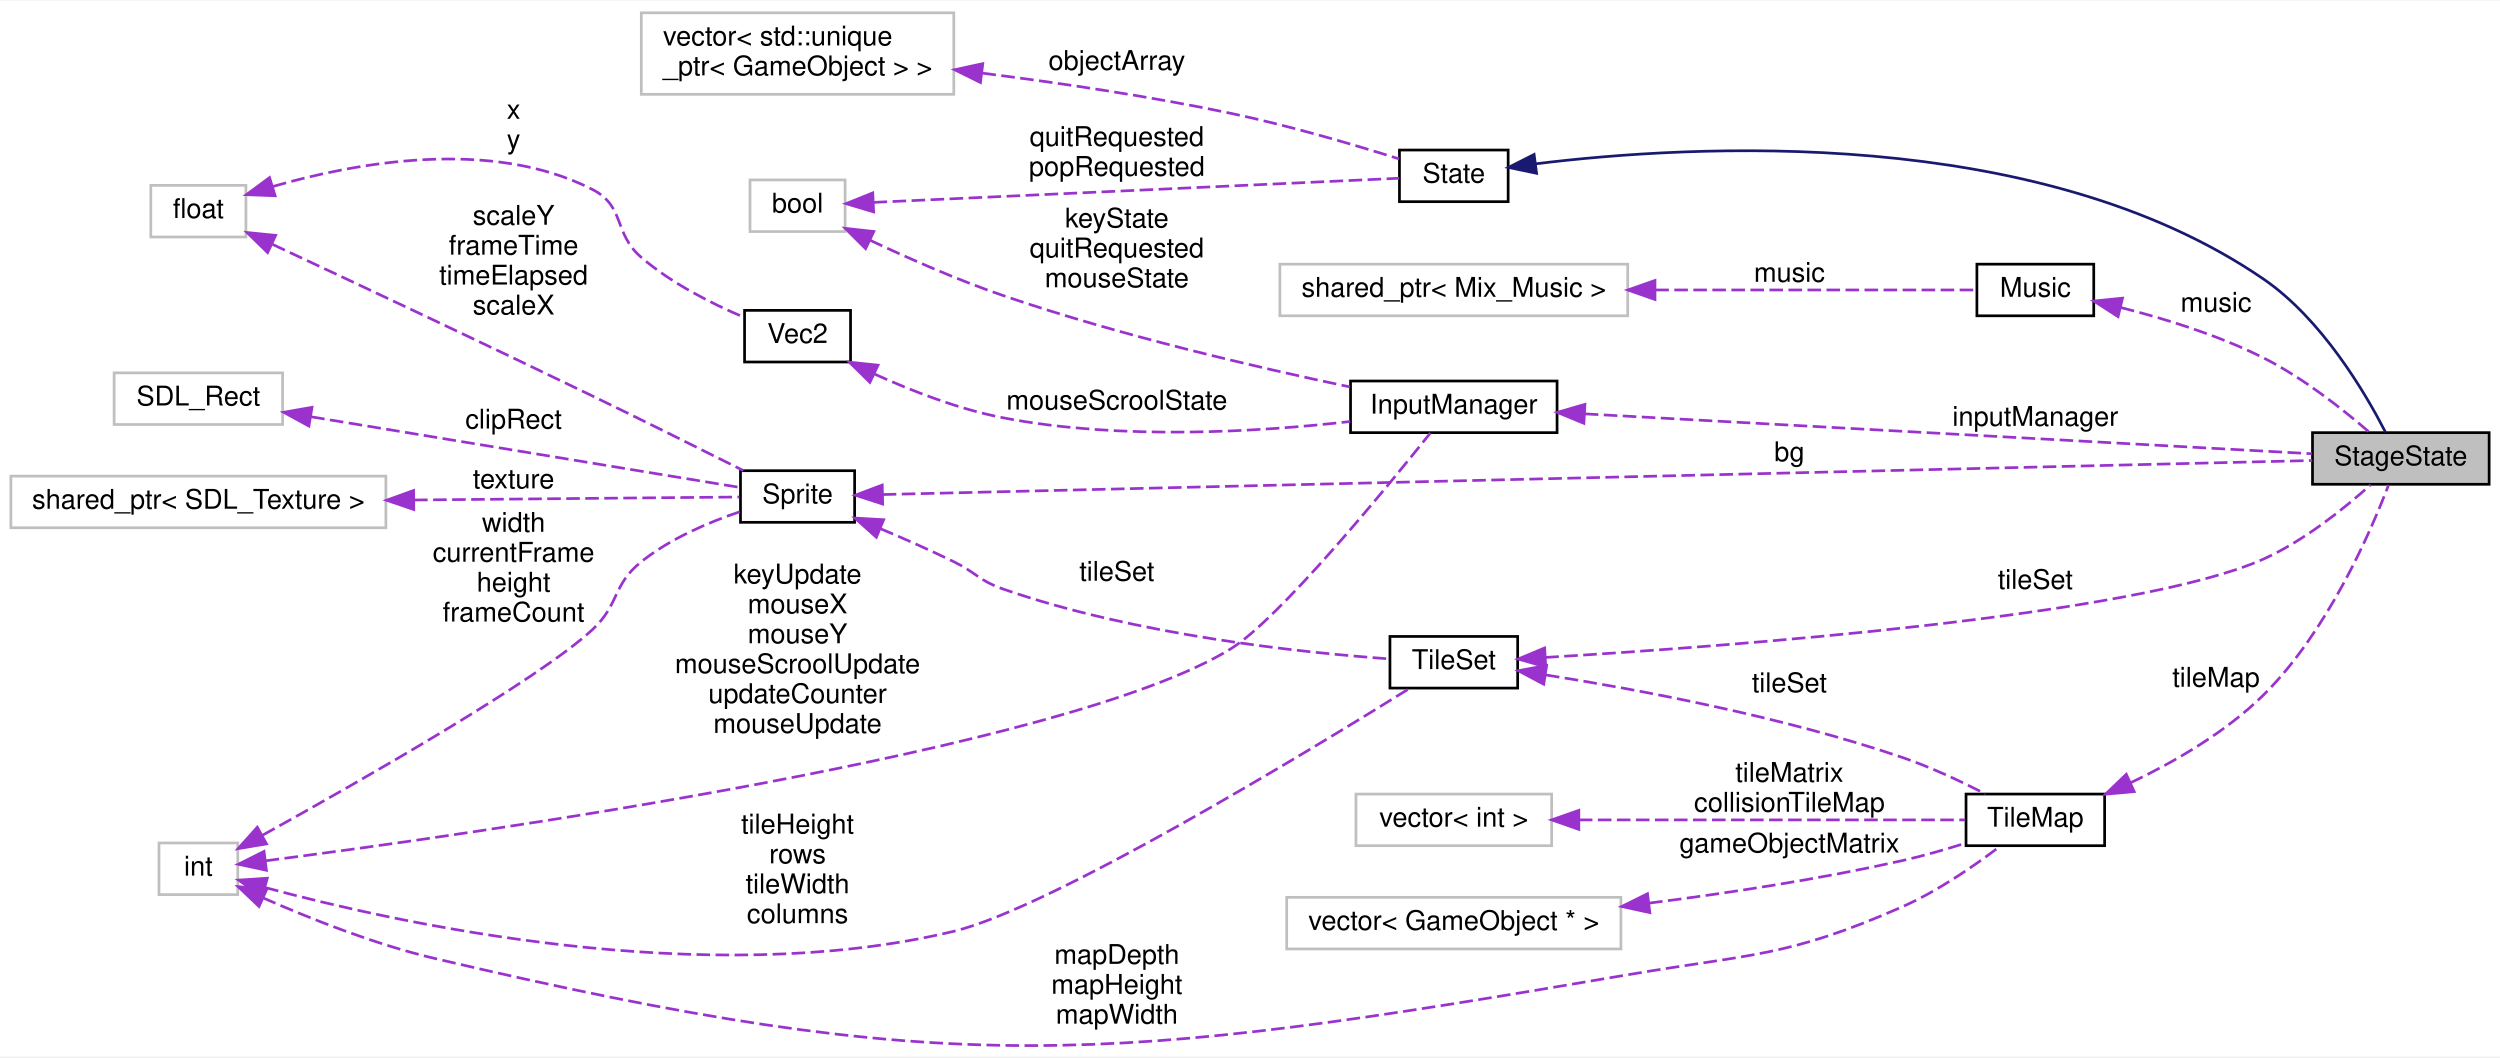
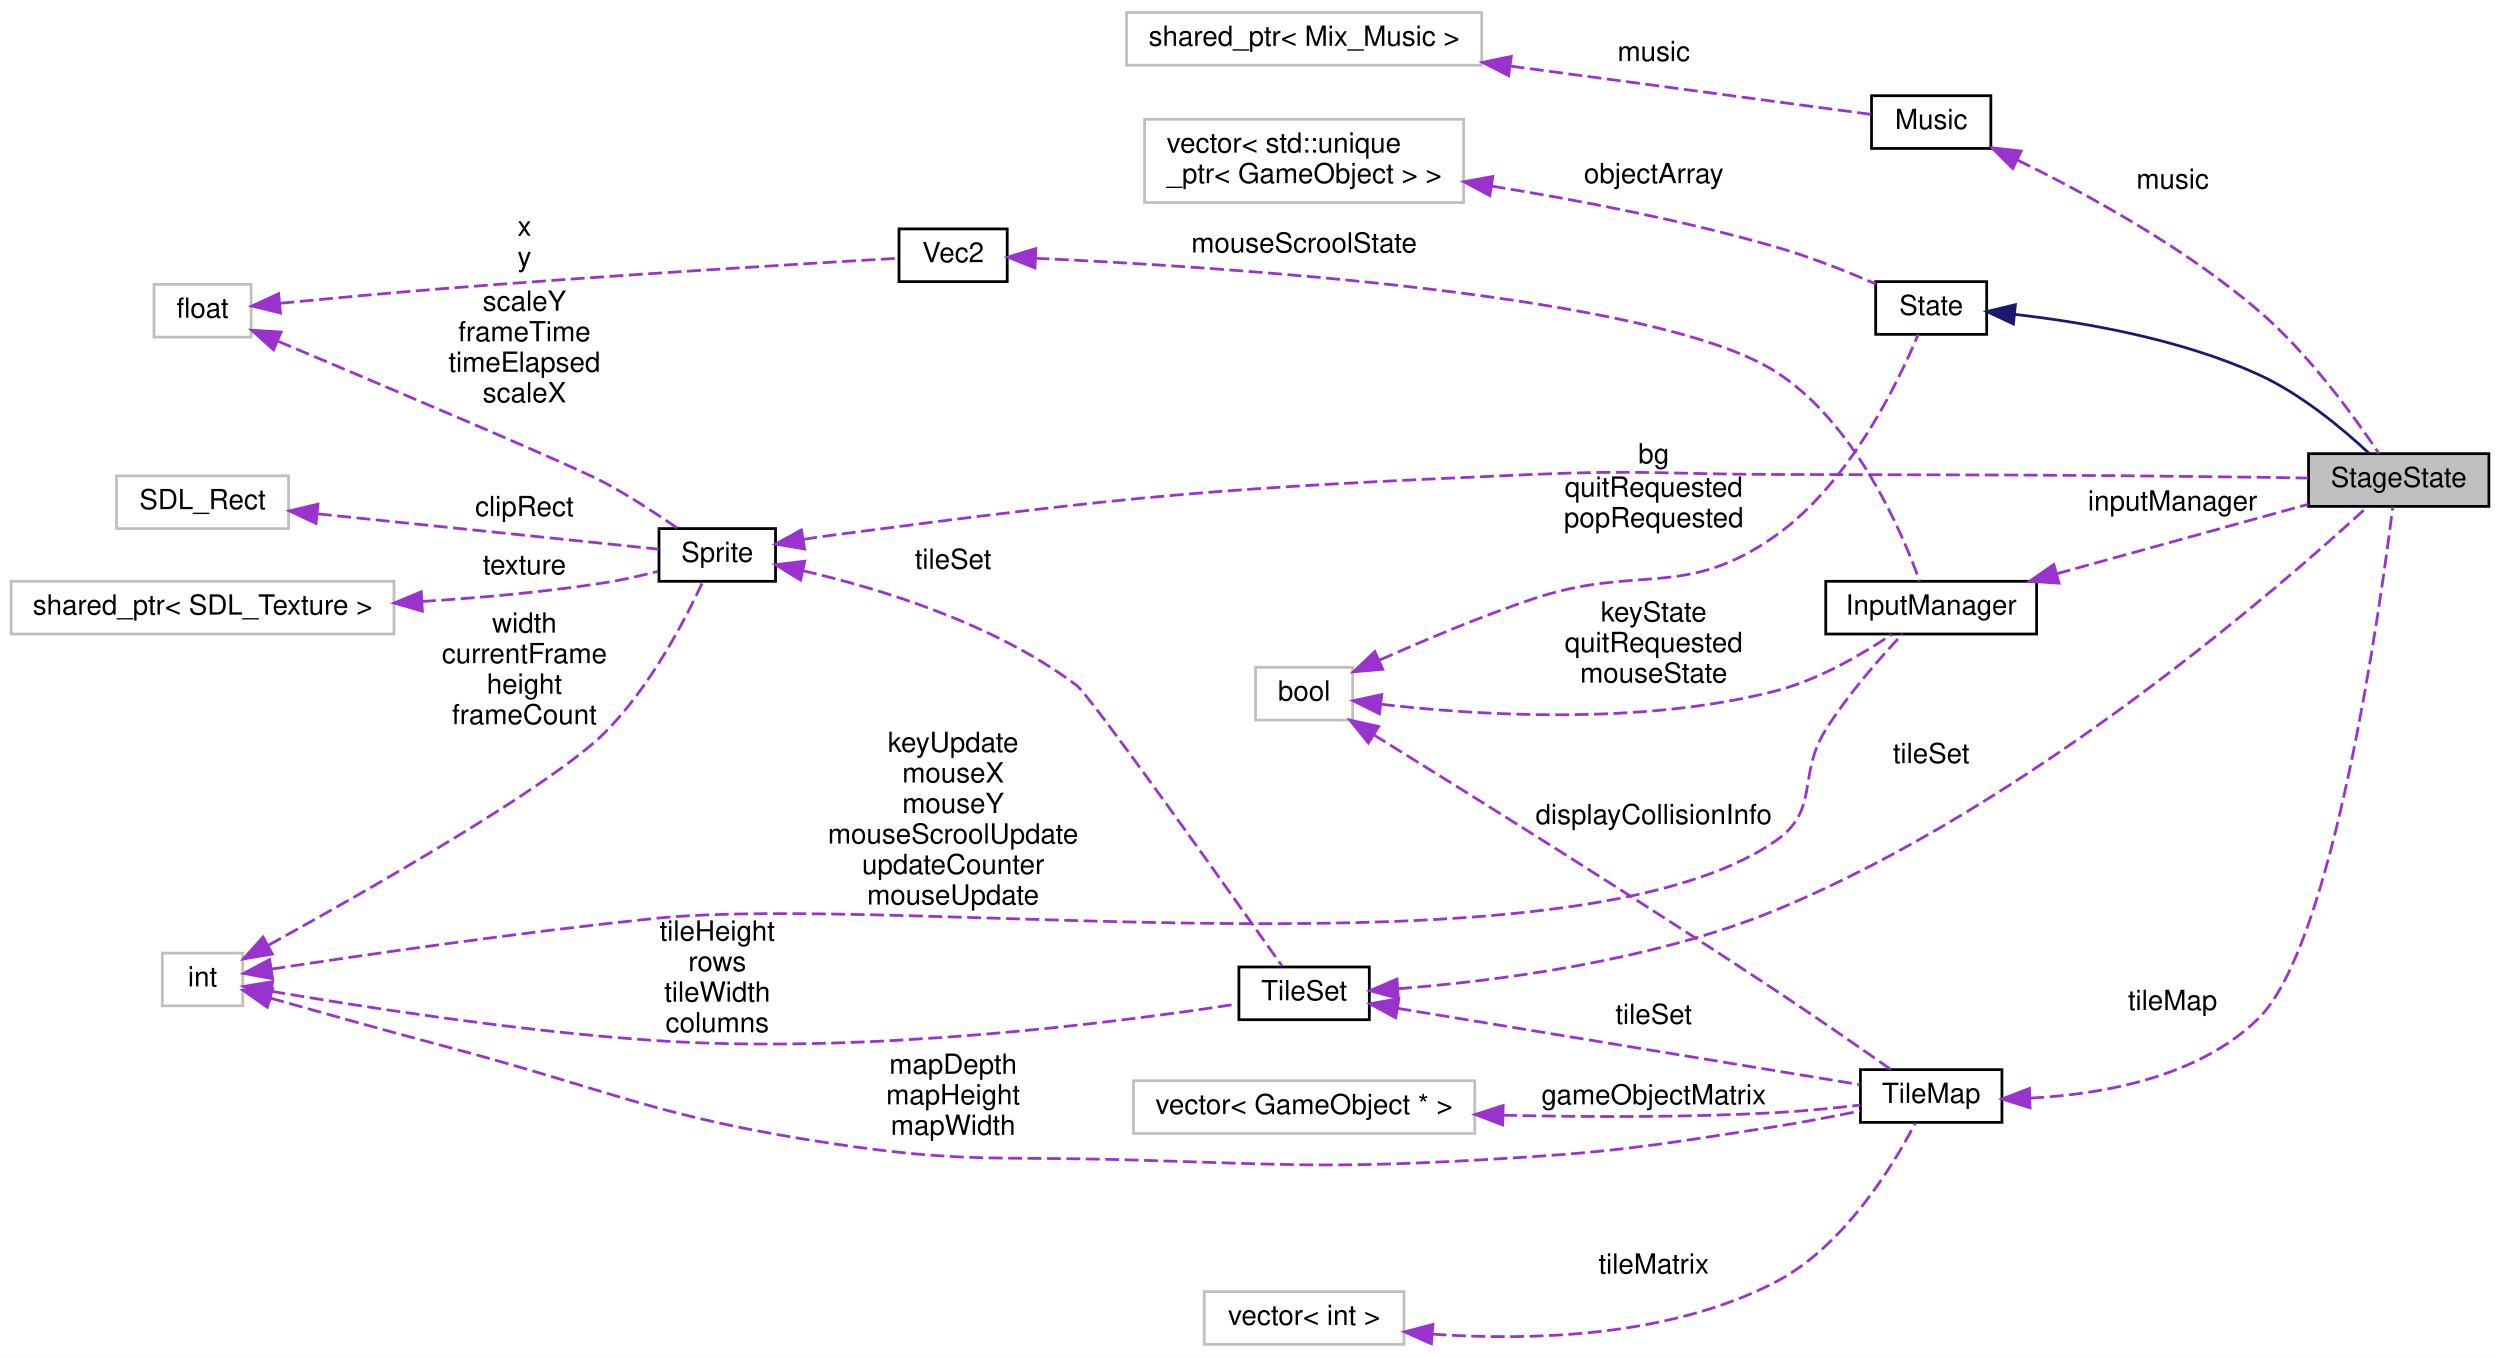
- <svg xmlns="http://www.w3.org/2000/svg" xmlns:xlink="http://www.w3.org/1999/xlink" width="920pt" height="389pt" viewBox="0.00 0.00 920.00 388.57">
-   <g id="graph0" class="graph" transform="scale(1 1) rotate(0) translate(4 384.568)">
-     <polygon fill="white" stroke="none" points="-4,4 -4,-384.568 916,-384.568 916,4 -4,4" />
+ <svg xmlns="http://www.w3.org/2000/svg" xmlns:xlink="http://www.w3.org/1999/xlink" width="901pt" height="489pt" viewBox="0.00 0.00 901.00 489.00">
+   <g id="graph0" class="graph" transform="scale(1 1) rotate(0) translate(4 485)">
+     <polygon fill="white" stroke="none" points="-4,4 -4,-485 897,-485 897,4 -4,4" />
    <g id="node1" class="node">
-       <polygon fill="#bfbfbf" stroke="black" points="847,-206.568 847,-225.568 912,-225.568 912,-206.568 847,-206.568" />
-       <text text-anchor="middle" x="879.5" y="-213.568" font-family="Helvetica,sans-Serif" font-size="10.00">StageState</text>
+       <polygon fill="#bfbfbf" stroke="black" points="828,-302.5 828,-321.5 893,-321.5 893,-302.5 828,-302.5" />
+       <text text-anchor="middle" x="860.5" y="-309.5" font-family="Helvetica,sans-Serif" font-size="10.00">StageState</text>
    </g>
    <g id="node2" class="node">
      <g id="a_node2">
        <a xlink:href="classState.html" target="_top" xlink:title="Classe virtual que modela um estado do jogo. ">
-           <polygon fill="white" stroke="black" points="511,-310.568 511,-329.568 551,-329.568 551,-310.568 511,-310.568" />
-           <text text-anchor="middle" x="531" y="-317.568" font-family="Helvetica,sans-Serif" font-size="10.00">State</text>
+           <polygon fill="white" stroke="black" points="672,-364.5 672,-383.5 712,-383.5 712,-364.5 672,-364.5" />
+           <text text-anchor="middle" x="692" y="-371.5" font-family="Helvetica,sans-Serif" font-size="10.00">State</text>
        </a>
      </g>
    </g>
    <g id="edge1" class="edge">
-       <path fill="none" stroke="midnightblue" d="M561.196,-324.504C618.17,-331.535 745.857,-339.139 829,-282.068 850.492,-267.316 866.444,-240.181 873.87,-225.726" />
-       <polygon fill="midnightblue" stroke="midnightblue" points="561.464,-321.009 551.092,-323.169 560.547,-327.949 561.464,-321.009" />
+       <path fill="none" stroke="midnightblue" d="M722.099,-371.701C746.484,-368.929 781.742,-362.909 810,-350 825.373,-342.977 840.391,-330.403 849.779,-321.65" />
+       <polygon fill="midnightblue" stroke="midnightblue" points="721.637,-368.23 712.046,-372.731 722.35,-375.194 721.637,-368.23" />
    </g>
    <g id="node3" class="node">
-       <polygon fill="white" stroke="#bfbfbf" points="232,-350.068 232,-380.068 347,-380.068 347,-350.068 232,-350.068" />
-       <text text-anchor="start" x="240" y="-368.068" font-family="Helvetica,sans-Serif" font-size="10.00">vector&lt; std::unique</text>
-       <text text-anchor="middle" x="289.5" y="-357.068" font-family="Helvetica,sans-Serif" font-size="10.00">_ptr&lt; GameObject &gt; &gt;</text>
+       <polygon fill="white" stroke="#bfbfbf" points="408.5,-412 408.5,-442 523.5,-442 523.5,-412 408.5,-412" />
+       <text text-anchor="start" x="416.5" y="-430" font-family="Helvetica,sans-Serif" font-size="10.00">vector&lt; std::unique</text>
+       <text text-anchor="middle" x="466" y="-419" font-family="Helvetica,sans-Serif" font-size="10.00">_ptr&lt; GameObject &gt; &gt;</text>
    </g>
    <g id="edge2" class="edge">
-       <path fill="none" stroke="#9a32cd" stroke-dasharray="5,2" d="M357.528,-357.856C385.901,-354.263 419.218,-349.332 449,-343.068 470.458,-338.555 494.579,-331.434 510.875,-326.311" />
-       <polygon fill="#9a32cd" stroke="#9a32cd" points="356.809,-354.418 347.314,-359.119 357.668,-361.365 356.809,-354.418" />
-       <text text-anchor="middle" x="407" y="-359.068" font-family="Helvetica,sans-Serif" font-size="10.00"> objectArray</text>
+       <path fill="none" stroke="#9a32cd" stroke-dasharray="5,2" d="M533.559,-417.929C564.97,-412.853 602.768,-405.591 636,-396 648.252,-392.464 661.539,-387.192 671.984,-382.695" />
+       <polygon fill="#9a32cd" stroke="#9a32cd" points="532.931,-414.484 523.599,-419.5 534.022,-421.399 532.931,-414.484" />
+       <text text-anchor="middle" x="592" y="-419" font-family="Helvetica,sans-Serif" font-size="10.00"> objectArray</text>
    </g>
    <g id="node4" class="node">
-       <polygon fill="white" stroke="#bfbfbf" points="272,-299.568 272,-318.568 307,-318.568 307,-299.568 272,-299.568" />
-       <text text-anchor="middle" x="289.5" y="-306.568" font-family="Helvetica,sans-Serif" font-size="10.00">bool</text>
+       <polygon fill="white" stroke="#bfbfbf" points="448.5,-225.5 448.5,-244.5 483.5,-244.5 483.5,-225.5 448.5,-225.5" />
+       <text text-anchor="middle" x="466" y="-232.5" font-family="Helvetica,sans-Serif" font-size="10.00">bool</text>
    </g>
    <g id="edge3" class="edge">
-       <path fill="none" stroke="#9a32cd" stroke-dasharray="5,2" d="M317.471,-310.307C366.355,-312.552 468.457,-317.242 510.88,-319.19" />
-       <polygon fill="#9a32cd" stroke="#9a32cd" points="317.491,-306.804 307.341,-309.842 317.17,-313.797 317.491,-306.804" />
-       <text text-anchor="middle" x="407" y="-331.068" font-family="Helvetica,sans-Serif" font-size="10.00"> quitRequested</text>
-       <text text-anchor="middle" x="407" y="-320.068" font-family="Helvetica,sans-Serif" font-size="10.00">popRequested</text>
+       <path fill="none" stroke="#9a32cd" stroke-dasharray="5,2" d="M493.344,-247.176C509.01,-254.133 529.396,-262.7 548,-269 586.289,-281.967 603.048,-268.584 636,-292 662.689,-310.965 680.169,-347.277 687.325,-364.493" />
+       <polygon fill="#9a32cd" stroke="#9a32cd" points="494.352,-243.791 483.797,-242.876 491.477,-250.174 494.352,-243.791" />
+       <text text-anchor="middle" x="592" y="-306" font-family="Helvetica,sans-Serif" font-size="10.00"> quitRequested</text>
+       <text text-anchor="middle" x="592" y="-295" font-family="Helvetica,sans-Serif" font-size="10.00">popRequested</text>
+     </g>
+     <g id="node13" class="node">
+       <g id="a_node13">
+         <a xlink:href="classTileMap.html" target="_top" xlink:title="Classe que modela o TileMap. ">
+           <polygon fill="white" stroke="black" points="666.5,-80.5 666.5,-99.5 717.5,-99.5 717.5,-80.5 666.5,-80.5" />
+           <text text-anchor="middle" x="692" y="-87.5" font-family="Helvetica,sans-Serif" font-size="10.00">TileMap</text>
+         </a>
+       </g>
+     </g>
+     <g id="edge19" class="edge">
+       <path fill="none" stroke="#9a32cd" stroke-dasharray="5,2" d="M491.031,-220.207C523.978,-199.831 584.908,-161.804 636,-128 650.325,-118.522 666.469,-107.302 677.542,-99.522" />
+       <polygon fill="#9a32cd" stroke="#9a32cd" points="489.181,-217.236 482.512,-225.468 492.859,-223.192 489.181,-217.236" />
+       <text text-anchor="middle" x="592" y="-188" font-family="Helvetica,sans-Serif" font-size="10.00"> displayCollisionInfo</text>
    </g>
    <g id="node16" class="node">
      <g id="a_node16">
        <a xlink:href="classInputManager.html" target="_top" xlink:title="Classe que organiza entradas do usuário. ">
-           <polygon fill="white" stroke="black" points="493,-225.568 493,-244.568 569,-244.568 569,-225.568 493,-225.568" />
-           <text text-anchor="middle" x="531" y="-232.568" font-family="Helvetica,sans-Serif" font-size="10.00">InputManager</text>
-         </a>
-       </g>
-     </g>
-     <g id="edge23" class="edge">
-       <path fill="none" stroke="#9a32cd" stroke-dasharray="5,2" d="M316.154,-296.383C330.318,-289.717 348.365,-281.771 365,-276.068 407.999,-261.327 458.975,-249.484 492.77,-242.387" />
-       <polygon fill="#9a32cd" stroke="#9a32cd" points="314.541,-293.274 307.033,-300.749 317.564,-299.588 314.541,-293.274" />
-       <text text-anchor="middle" x="407" y="-301.068" font-family="Helvetica,sans-Serif" font-size="10.00"> keyState</text>
-       <text text-anchor="middle" x="407" y="-290.068" font-family="Helvetica,sans-Serif" font-size="10.00">quitRequested</text>
-       <text text-anchor="middle" x="407" y="-279.068" font-family="Helvetica,sans-Serif" font-size="10.00">mouseState</text>
+           <polygon fill="white" stroke="black" points="654,-256.5 654,-275.5 730,-275.5 730,-256.5 654,-256.5" />
+           <text text-anchor="middle" x="692" y="-263.5" font-family="Helvetica,sans-Serif" font-size="10.00">InputManager</text>
+         </a>
+       </g>
+     </g>
+     <g id="edge24" class="edge">
+       <path fill="none" stroke="#9a32cd" stroke-dasharray="5,2" d="M493.658,-231.202C527.403,-227.286 587.037,-223.36 636,-236 651.376,-239.969 667.103,-249.169 677.779,-256.342" />
+       <polygon fill="#9a32cd" stroke="#9a32cd" points="493.147,-227.738 483.658,-232.452 494.015,-234.684 493.147,-227.738" />
+       <text text-anchor="middle" x="592" y="-261" font-family="Helvetica,sans-Serif" font-size="10.00"> keyState</text>
+       <text text-anchor="middle" x="592" y="-250" font-family="Helvetica,sans-Serif" font-size="10.00">quitRequested</text>
+       <text text-anchor="middle" x="592" y="-239" font-family="Helvetica,sans-Serif" font-size="10.00">mouseState</text>
    </g>
    <g id="node5" class="node">
      <g id="a_node5">
        <a xlink:href="classMusic.html" target="_top" xlink:title="Classe que modela músicas. ">
-           <polygon fill="white" stroke="black" points="723.5,-268.568 723.5,-287.568 766.5,-287.568 766.5,-268.568 723.5,-268.568" />
-           <text text-anchor="middle" x="745" y="-275.568" font-family="Helvetica,sans-Serif" font-size="10.00">Music</text>
+           <polygon fill="white" stroke="black" points="670.5,-431.5 670.5,-450.5 713.5,-450.5 713.5,-431.5 670.5,-431.5" />
+           <text text-anchor="middle" x="692" y="-438.5" font-family="Helvetica,sans-Serif" font-size="10.00">Music</text>
        </a>
      </g>
    </g>
    <g id="edge4" class="edge">
-       <path fill="none" stroke="#9a32cd" stroke-dasharray="5,2" d="M776.53,-271.592C792.652,-267.507 812.467,-261.409 829,-253.068 843.56,-245.723 858.281,-234.056 867.839,-225.789" />
-       <polygon fill="#9a32cd" stroke="#9a32cd" points="775.447,-268.252 766.54,-273.989 777.08,-275.059 775.447,-268.252" />
-       <text text-anchor="middle" x="811.5" y="-270.068" font-family="Helvetica,sans-Serif" font-size="10.00"> music</text>
+       <path fill="none" stroke="#9a32cd" stroke-dasharray="5,2" d="M723.195,-427.268C748.039,-415.112 783.367,-395.789 810,-373 828.238,-357.394 844.795,-334.414 853.362,-321.576" />
+       <polygon fill="#9a32cd" stroke="#9a32cd" points="721.407,-424.244 713.901,-431.721 724.432,-430.556 721.407,-424.244" />
+       <text text-anchor="middle" x="779" y="-417" font-family="Helvetica,sans-Serif" font-size="10.00"> music</text>
    </g>
    <g id="node6" class="node">
-       <polygon fill="white" stroke="#bfbfbf" points="467,-268.568 467,-287.568 595,-287.568 595,-268.568 467,-268.568" />
-       <text text-anchor="middle" x="531" y="-275.568" font-family="Helvetica,sans-Serif" font-size="10.00">shared_ptr&lt; Mix_Music &gt;</text>
+       <polygon fill="white" stroke="#bfbfbf" points="402,-461.5 402,-480.5 530,-480.5 530,-461.5 402,-461.5" />
+       <text text-anchor="middle" x="466" y="-468.5" font-family="Helvetica,sans-Serif" font-size="10.00">shared_ptr&lt; Mix_Music &gt;</text>
    </g>
    <g id="edge5" class="edge">
-       <path fill="none" stroke="#9a32cd" stroke-dasharray="5,2" d="M605.148,-278.068C646.722,-278.068 695.779,-278.068 723.041,-278.068" />
-       <polygon fill="#9a32cd" stroke="#9a32cd" points="605.033,-274.568 595.033,-278.068 605.033,-281.568 605.033,-274.568" />
-       <text text-anchor="middle" x="654.5" y="-281.068" font-family="Helvetica,sans-Serif" font-size="10.00"> music</text>
+       <path fill="none" stroke="#9a32cd" stroke-dasharray="5,2" d="M540.421,-461.167C585.865,-455.081 640.961,-447.702 670.283,-443.775" />
+       <polygon fill="#9a32cd" stroke="#9a32cd" points="539.738,-457.727 530.291,-462.523 540.667,-464.665 539.738,-457.727" />
+       <text text-anchor="middle" x="592" y="-463" font-family="Helvetica,sans-Serif" font-size="10.00"> music</text>
    </g>
    <g id="node7" class="node">
      <g id="a_node7">
        <a xlink:href="classSprite.html" target="_top" xlink:title="Classe que modela uma sprite. ">
-           <polygon fill="white" stroke="black" points="268.5,-192.568 268.5,-211.568 310.5,-211.568 310.5,-192.568 268.5,-192.568" />
-           <text text-anchor="middle" x="289.5" y="-199.568" font-family="Helvetica,sans-Serif" font-size="10.00">Sprite</text>
+           <polygon fill="white" stroke="black" points="233.5,-275.5 233.5,-294.5 275.5,-294.5 275.5,-275.5 233.5,-275.5" />
+           <text text-anchor="middle" x="254.5" y="-282.5" font-family="Helvetica,sans-Serif" font-size="10.00">Sprite</text>
        </a>
      </g>
    </g>
    <g id="edge6" class="edge">
-       <path fill="none" stroke="#9a32cd" stroke-dasharray="5,2" d="M320.847,-202.791C421.59,-205.189 744.343,-212.874 846.901,-215.316" />
-       <polygon fill="#9a32cd" stroke="#9a32cd" points="320.821,-199.289 310.74,-202.55 320.654,-206.287 320.821,-199.289" />
-       <text text-anchor="middle" x="654.5" y="-215.068" font-family="Helvetica,sans-Serif" font-size="10.00"> bg</text>
+       <path fill="none" stroke="#9a32cd" stroke-dasharray="5,2" d="M285.529,-290.607C288.72,-291.118 291.923,-291.594 295,-292 406.901,-306.751 435.237,-309.107 548,-314 587.074,-315.696 596.889,-314.112 636,-314 713.334,-313.778 732.672,-314.003 810,-313 815.759,-312.925 821.893,-312.821 827.813,-312.708" />
+       <polygon fill="#9a32cd" stroke="#9a32cd" points="285.987,-287.135 275.541,-288.907 284.812,-294.036 285.987,-287.135" />
+       <text text-anchor="middle" x="592" y="-318" font-family="Helvetica,sans-Serif" font-size="10.00"> bg</text>
    </g>
    <g id="node12" class="node">
      <g id="a_node12">
        <a xlink:href="classTileSet.html" target="_top" xlink:title="Classe responsável por modelar um tileset. ">
-           <polygon fill="white" stroke="black" points="507.5,-131.568 507.5,-150.568 554.5,-150.568 554.5,-131.568 507.5,-131.568" />
-           <text text-anchor="middle" x="531" y="-138.568" font-family="Helvetica,sans-Serif" font-size="10.00">TileSet</text>
+           <polygon fill="white" stroke="black" points="442.5,-117.5 442.5,-136.5 489.5,-136.5 489.5,-117.5 442.5,-117.5" />
+           <text text-anchor="middle" x="466" y="-124.5" font-family="Helvetica,sans-Serif" font-size="10.00">TileSet</text>
        </a>
      </g>
    </g>
    <g id="edge12" class="edge">
-       <path fill="none" stroke="#9a32cd" stroke-dasharray="5,2" d="M320.062,-190.203C328.82,-186.503 338.373,-182.282 347,-178.068 355.223,-174.051 356.356,-171.074 365,-168.068 413.939,-151.051 474.85,-144.638 507.245,-142.315" />
-       <polygon fill="#9a32cd" stroke="#9a32cd" points="318.495,-187.064 310.603,-194.132 321.181,-193.529 318.495,-187.064" />
-       <text text-anchor="middle" x="407" y="-171.068" font-family="Helvetica,sans-Serif" font-size="10.00"> tileSet</text>
+       <path fill="none" stroke="#9a32cd" stroke-dasharray="5,2" d="M285.421,-279.301C313.125,-272.88 354.388,-260.303 384,-238 388.955,-234.268 439.331,-163.323 458.047,-136.85" />
+       <polygon fill="#9a32cd" stroke="#9a32cd" points="284.54,-275.911 275.52,-281.468 286.037,-282.749 284.54,-275.911" />
+       <text text-anchor="middle" x="339.5" y="-280" font-family="Helvetica,sans-Serif" font-size="10.00"> tileSet</text>
    </g>
    <g id="node8" class="node">
-       <polygon fill="white" stroke="#bfbfbf" points="51.5,-297.568 51.5,-316.568 86.5,-316.568 86.5,-297.568 51.5,-297.568" />
-       <text text-anchor="middle" x="69" y="-304.568" font-family="Helvetica,sans-Serif" font-size="10.00">float</text>
+       <polygon fill="white" stroke="#bfbfbf" points="51.5,-363.5 51.5,-382.5 86.5,-382.5 86.5,-363.5 51.5,-363.5" />
+       <text text-anchor="middle" x="69" y="-370.5" font-family="Helvetica,sans-Serif" font-size="10.00">float</text>
    </g>
    <g id="edge7" class="edge">
-       <path fill="none" stroke="#9a32cd" stroke-dasharray="5,2" d="M96.302,-294.838C125.228,-281.344 173.046,-258.905 214,-239.068 232.976,-229.877 254.539,-219.135 269.566,-211.601" />
-       <polygon fill="#9a32cd" stroke="#9a32cd" points="94.486,-291.823 86.9,-299.22 97.443,-298.168 94.486,-291.823" />
-       <text text-anchor="middle" x="185" y="-302.068" font-family="Helvetica,sans-Serif" font-size="10.00"> scaleY</text>
-       <text text-anchor="middle" x="185" y="-291.068" font-family="Helvetica,sans-Serif" font-size="10.00">frameTime</text>
-       <text text-anchor="middle" x="185" y="-280.068" font-family="Helvetica,sans-Serif" font-size="10.00">timeElapsed</text>
-       <text text-anchor="middle" x="185" y="-269.068" font-family="Helvetica,sans-Serif" font-size="10.00">scaleX</text>
+       <path fill="none" stroke="#9a32cd" stroke-dasharray="5,2" d="M96.27,-361.984C134.753,-345.803 203.085,-316.883 214,-311 223.106,-306.092 232.817,-299.717 240.332,-294.508" />
+       <polygon fill="#9a32cd" stroke="#9a32cd" points="94.595,-358.892 86.731,-365.991 97.306,-365.345 94.595,-358.892" />
+       <text text-anchor="middle" x="185" y="-373" font-family="Helvetica,sans-Serif" font-size="10.00"> scaleY</text>
+       <text text-anchor="middle" x="185" y="-362" font-family="Helvetica,sans-Serif" font-size="10.00">frameTime</text>
+       <text text-anchor="middle" x="185" y="-351" font-family="Helvetica,sans-Serif" font-size="10.00">timeElapsed</text>
+       <text text-anchor="middle" x="185" y="-340" font-family="Helvetica,sans-Serif" font-size="10.00">scaleX</text>
    </g>
    <g id="node17" class="node">
      <g id="a_node17">
        <a xlink:href="classVec2.html" target="_top" xlink:title="Classe que modela um vetor(no sentido físico) ">
-           <polygon fill="white" stroke="black" points="270,-251.568 270,-270.568 309,-270.568 309,-251.568 270,-251.568" />
-           <text text-anchor="middle" x="289.5" y="-258.568" font-family="Helvetica,sans-Serif" font-size="10.00">Vec2</text>
-         </a>
-       </g>
+           <polygon fill="white" stroke="black" points="320,-383.5 320,-402.5 359,-402.5 359,-383.5 320,-383.5" />
+           <text text-anchor="middle" x="339.5" y="-390.5" font-family="Helvetica,sans-Serif" font-size="10.00">Vec2</text>
+         </a>
+       </g>
+     </g>
+     <g id="edge22" class="edge">
+       <path fill="none" stroke="#9a32cd" stroke-dasharray="5,2" d="M97.07,-375.708C113.997,-377.354 136.258,-379.433 156,-381 215.824,-385.748 286.787,-390.026 319.835,-391.94" />
+       <polygon fill="#9a32cd" stroke="#9a32cd" points="97.091,-372.193 86.797,-374.698 96.407,-379.159 97.091,-372.193" />
+       <text text-anchor="middle" x="185" y="-400" font-family="Helvetica,sans-Serif" font-size="10.00"> x</text>
+       <text text-anchor="middle" x="185" y="-389" font-family="Helvetica,sans-Serif" font-size="10.00">y</text>
+     </g>
+     <g id="node9" class="node">
+       <polygon fill="white" stroke="#bfbfbf" points="38,-294.5 38,-313.5 100,-313.5 100,-294.5 38,-294.5" />
+       <text text-anchor="middle" x="69" y="-301.5" font-family="Helvetica,sans-Serif" font-size="10.00">SDL_Rect</text>
+     </g>
+     <g id="edge8" class="edge">
+       <path fill="none" stroke="#9a32cd" stroke-dasharray="5,2" d="M110.542,-299.802C148.604,-295.861 203.964,-290.129 233.376,-287.084" />
+       <polygon fill="#9a32cd" stroke="#9a32cd" points="109.888,-296.351 100.301,-300.863 110.609,-303.314 109.888,-296.351" />
+       <text text-anchor="middle" x="185" y="-299" font-family="Helvetica,sans-Serif" font-size="10.00"> clipRect</text>
+     </g>
+     <g id="node10" class="node">
+       <polygon fill="white" stroke="#bfbfbf" points="54.5,-122.5 54.5,-141.5 83.5,-141.5 83.5,-122.5 54.5,-122.5" />
+       <text text-anchor="middle" x="69" y="-129.5" font-family="Helvetica,sans-Serif" font-size="10.00">int</text>
+     </g>
+     <g id="edge9" class="edge">
+       <path fill="none" stroke="#9a32cd" stroke-dasharray="5,2" d="M92.858,-144.417C128.398,-164.003 194.82,-201.808 214,-221 230.429,-237.439 243.108,-261.959 249.309,-275.375" />
+       <polygon fill="#9a32cd" stroke="#9a32cd" points="94.169,-141.145 83.718,-139.407 90.804,-147.283 94.169,-141.145" />
+       <text text-anchor="middle" x="185" y="-257" font-family="Helvetica,sans-Serif" font-size="10.00"> width</text>
+       <text text-anchor="middle" x="185" y="-246" font-family="Helvetica,sans-Serif" font-size="10.00">currentFrame</text>
+       <text text-anchor="middle" x="185" y="-235" font-family="Helvetica,sans-Serif" font-size="10.00">height</text>
+       <text text-anchor="middle" x="185" y="-224" font-family="Helvetica,sans-Serif" font-size="10.00">frameCount</text>
+     </g>
+     <g id="edge13" class="edge">
+       <path fill="none" stroke="#9a32cd" stroke-dasharray="5,2" d="M93.814,-127.74C125.309,-122.342 182.603,-113.339 232,-110 309.089,-104.789 400.47,-116.747 442.186,-123.208" />
+       <polygon fill="#9a32cd" stroke="#9a32cd" points="93.055,-124.319 83.805,-129.484 94.257,-131.215 93.055,-124.319" />
+       <text text-anchor="middle" x="254.5" y="-146" font-family="Helvetica,sans-Serif" font-size="10.00"> tileHeight</text>
+       <text text-anchor="middle" x="254.5" y="-135" font-family="Helvetica,sans-Serif" font-size="10.00">rows</text>
+       <text text-anchor="middle" x="254.5" y="-124" font-family="Helvetica,sans-Serif" font-size="10.00">tileWidth</text>
+       <text text-anchor="middle" x="254.5" y="-113" font-family="Helvetica,sans-Serif" font-size="10.00">columns</text>
+     </g>
+     <g id="edge18" class="edge">
+       <path fill="none" stroke="#9a32cd" stroke-dasharray="5,2" d="M93.459,-125.279C110.724,-120.376 134.783,-113.631 156,-108 217.575,-91.659 232.022,-82.605 295,-73 342.086,-65.819 354.388,-68.334 402,-67 458.867,-65.407 473.201,-63.795 530,-67 577.337,-69.671 589.157,-71.678 636,-79 646.006,-80.564 656.959,-82.673 666.438,-84.625" />
+       <polygon fill="#9a32cd" stroke="#9a32cd" points="92.332,-121.961 83.674,-128.068 94.25,-128.693 92.332,-121.961" />
+       <text text-anchor="middle" x="339.5" y="-98" font-family="Helvetica,sans-Serif" font-size="10.00"> mapDepth</text>
+       <text text-anchor="middle" x="339.5" y="-87" font-family="Helvetica,sans-Serif" font-size="10.00">mapHeight</text>
+       <text text-anchor="middle" x="339.5" y="-76" font-family="Helvetica,sans-Serif" font-size="10.00">mapWidth</text>
+     </g>
+     <g id="edge23" class="edge">
+       <path fill="none" stroke="#9a32cd" stroke-dasharray="5,2" d="M93.858,-135.74C125.401,-140.571 182.748,-148.954 232,-154 321.525,-163.171 562.164,-130.551 636,-182 651.995,-193.145 643.628,-205.493 654,-222 662.072,-234.845 673.602,-247.948 681.639,-256.475" />
+       <polygon fill="#9a32cd" stroke="#9a32cd" points="94.249,-132.259 83.832,-134.191 93.18,-139.177 94.249,-132.259" />
+       <text text-anchor="middle" x="339.5" y="-214" font-family="Helvetica,sans-Serif" font-size="10.00"> keyUpdate</text>
+       <text text-anchor="middle" x="339.5" y="-203" font-family="Helvetica,sans-Serif" font-size="10.00">mouseX</text>
+       <text text-anchor="middle" x="339.5" y="-192" font-family="Helvetica,sans-Serif" font-size="10.00">mouseY</text>
+       <text text-anchor="middle" x="339.5" y="-181" font-family="Helvetica,sans-Serif" font-size="10.00">mouseScroolUpdate</text>
+       <text text-anchor="middle" x="339.5" y="-170" font-family="Helvetica,sans-Serif" font-size="10.00">updateCounter</text>
+       <text text-anchor="middle" x="339.5" y="-159" font-family="Helvetica,sans-Serif" font-size="10.00">mouseUpdate</text>
+     </g>
+     <g id="node11" class="node">
+       <polygon fill="white" stroke="#bfbfbf" points="0,-256.5 0,-275.5 138,-275.5 138,-256.5 0,-256.5" />
+       <text text-anchor="middle" x="69" y="-263.5" font-family="Helvetica,sans-Serif" font-size="10.00">shared_ptr&lt; SDL_Texture &gt;</text>
+     </g>
+     <g id="edge10" class="edge">
+       <path fill="none" stroke="#9a32cd" stroke-dasharray="5,2" d="M148.087,-268.235C169.538,-269.567 192.743,-271.674 214,-275 220.29,-275.984 227.039,-277.512 233.148,-279.08" />
+       <polygon fill="#9a32cd" stroke="#9a32cd" points="148.226,-264.738 138.042,-267.659 147.825,-271.726 148.226,-264.738" />
+       <text text-anchor="middle" x="185" y="-278" font-family="Helvetica,sans-Serif" font-size="10.00"> texture</text>
+     </g>
+     <g id="edge11" class="edge">
+       <path fill="none" stroke="#9a32cd" stroke-dasharray="5,2" d="M499.846,-128.665C534.772,-131.376 591.059,-138.473 636,-157 727.677,-194.794 819.343,-274.884 849.325,-302.446" />
+       <polygon fill="#9a32cd" stroke="#9a32cd" points="499.949,-125.164 489.729,-127.957 499.46,-132.147 499.949,-125.164" />
+       <text text-anchor="middle" x="692" y="-210" font-family="Helvetica,sans-Serif" font-size="10.00"> tileSet</text>
+     </g>
+     <g id="edge15" class="edge">
+       <path fill="none" stroke="#9a32cd" stroke-dasharray="5,2" d="M499.593,-121.616C544.8,-114.149 625.548,-100.811 666.189,-94.098" />
+       <polygon fill="#9a32cd" stroke="#9a32cd" points="499.007,-118.166 489.711,-123.249 500.148,-125.072 499.007,-118.166" />
+       <text text-anchor="middle" x="592" y="-116" font-family="Helvetica,sans-Serif" font-size="10.00"> tileSet</text>
+     </g>
+     <g id="edge14" class="edge">
+       <path fill="none" stroke="#9a32cd" stroke-dasharray="5,2" d="M727.736,-89.239C753.747,-90.584 788.423,-96.743 810,-118 836.99,-144.59 853.908,-266.575 858.336,-302.203" />
+       <polygon fill="#9a32cd" stroke="#9a32cd" points="727.636,-85.735 717.535,-88.931 727.425,-92.731 727.636,-85.735" />
+       <text text-anchor="middle" x="779" y="-121" font-family="Helvetica,sans-Serif" font-size="10.00"> tileMap</text>
+     </g>
+     <g id="node14" class="node">
+       <polygon fill="white" stroke="#bfbfbf" points="430,-0.5 430,-19.5 502,-19.5 502,-0.5 430,-0.5" />
+       <text text-anchor="middle" x="466" y="-7.5" font-family="Helvetica,sans-Serif" font-size="10.00">vector&lt; int &gt;</text>
+     </g>
+     <g id="edge16" class="edge">
+       <path fill="none" stroke="#9a32cd" stroke-dasharray="5,2" d="M512.296,-4.173C547.92,-1.708 597.754,-3.084 636,-23 660.56,-35.789 678.228,-64.806 686.224,-80.117" />
+       <polygon fill="#9a32cd" stroke="#9a32cd" points="511.867,-0.697 502.186,-5.002 512.438,-7.673 511.867,-0.697" />
+       <text text-anchor="middle" x="592" y="-26" font-family="Helvetica,sans-Serif" font-size="10.00"> tileMatrix</text>
+     </g>
+     <g id="node15" class="node">
+       <polygon fill="white" stroke="#bfbfbf" points="404.5,-76.5 404.5,-95.5 527.5,-95.5 527.5,-76.5 404.5,-76.5" />
+       <text text-anchor="middle" x="466" y="-83.5" font-family="Helvetica,sans-Serif" font-size="10.00">vector&lt; GameObject * &gt;</text>
+     </g>
+     <g id="edge17" class="edge">
+       <path fill="none" stroke="#9a32cd" stroke-dasharray="5,2" d="M537.71,-83.081C567.998,-82.37 603.754,-82.246 636,-84 645.975,-84.543 656.922,-85.634 666.406,-86.74" />
+       <polygon fill="#9a32cd" stroke="#9a32cd" points="537.567,-79.584 527.661,-83.343 537.749,-86.581 537.567,-79.584" />
+       <text text-anchor="middle" x="592" y="-87" font-family="Helvetica,sans-Serif" font-size="10.00"> gameObjectMatrix</text>
+     </g>
+     <g id="edge20" class="edge">
+       <path fill="none" stroke="#9a32cd" stroke-dasharray="5,2" d="M737.233,-278.22C765.77,-286.105 802.213,-296.173 827.861,-303.259" />
+       <polygon fill="#9a32cd" stroke="#9a32cd" points="738.07,-274.821 727.499,-275.531 736.206,-281.568 738.07,-274.821" />
+       <text text-anchor="middle" x="779" y="-301" font-family="Helvetica,sans-Serif" font-size="10.00"> inputManager</text>
    </g>
    <g id="edge21" class="edge">
-       <path fill="none" stroke="#9a32cd" stroke-dasharray="5,2" d="M96.467,-316.166C126.678,-324.888 176.722,-334.163 214,-315.068 226.186,-308.826 221.621,-298.998 232,-290.068 243.2,-280.432 258.155,-272.938 269.866,-267.984" />
-       <polygon fill="#9a32cd" stroke="#9a32cd" points="97.249,-312.744 86.662,-313.151 95.192,-319.435 97.249,-312.744" />
-       <text text-anchor="middle" x="185" y="-341.068" font-family="Helvetica,sans-Serif" font-size="10.00"> x</text>
-       <text text-anchor="middle" x="185" y="-330.068" font-family="Helvetica,sans-Serif" font-size="10.00">y</text>
-     </g>
-     <g id="node9" class="node">
-       <polygon fill="white" stroke="#bfbfbf" points="38,-228.568 38,-247.568 100,-247.568 100,-228.568 38,-228.568" />
-       <text text-anchor="middle" x="69" y="-235.568" font-family="Helvetica,sans-Serif" font-size="10.00">SDL_Rect</text>
-     </g>
-     <g id="edge8" class="edge">
-       <path fill="none" stroke="#9a32cd" stroke-dasharray="5,2" d="M110.501,-231.395C157.383,-223.671 232.719,-211.259 268.451,-205.371" />
-       <polygon fill="#9a32cd" stroke="#9a32cd" points="109.679,-227.983 100.381,-233.063 110.817,-234.89 109.679,-227.983" />
-       <text text-anchor="middle" x="185" y="-227.068" font-family="Helvetica,sans-Serif" font-size="10.00"> clipRect</text>
-     </g>
-     <g id="node10" class="node">
-       <polygon fill="white" stroke="#bfbfbf" points="54.5,-55.568 54.5,-74.568 83.5,-74.568 83.5,-55.568 54.5,-55.568" />
-       <text text-anchor="middle" x="69" y="-62.568" font-family="Helvetica,sans-Serif" font-size="10.00">int</text>
-     </g>
-     <g id="edge9" class="edge">
-       <path fill="none" stroke="#9a32cd" stroke-dasharray="5,2" d="M92.705,-77.482C128.033,-97.037 194.166,-134.677 214,-153.068 224.04,-162.377 221.304,-169.521 232,-178.068 242.656,-186.584 256.781,-192.584 268.242,-196.455" />
-       <polygon fill="#9a32cd" stroke="#9a32cd" points="94.07,-74.238 83.622,-72.477 90.692,-80.369 94.07,-74.238" />
-       <text text-anchor="middle" x="185" y="-189.068" font-family="Helvetica,sans-Serif" font-size="10.00"> width</text>
-       <text text-anchor="middle" x="185" y="-178.068" font-family="Helvetica,sans-Serif" font-size="10.00">currentFrame</text>
-       <text text-anchor="middle" x="185" y="-167.068" font-family="Helvetica,sans-Serif" font-size="10.00">height</text>
-       <text text-anchor="middle" x="185" y="-156.068" font-family="Helvetica,sans-Serif" font-size="10.00">frameCount</text>
-     </g>
-     <g id="edge13" class="edge">
-       <path fill="none" stroke="#9a32cd" stroke-dasharray="5,2" d="M93.582,-58.17C141.867,-45.119 255.176,-20.012 347,-42.068 382.825,-50.673 477.761,-108.43 514.85,-131.539" />
-       <polygon fill="#9a32cd" stroke="#9a32cd" points="92.475,-54.845 83.78,-60.898 94.353,-61.588 92.475,-54.845" />
-       <text text-anchor="middle" x="289.5" y="-78.068" font-family="Helvetica,sans-Serif" font-size="10.00"> tileHeight</text>
-       <text text-anchor="middle" x="289.5" y="-67.068" font-family="Helvetica,sans-Serif" font-size="10.00">rows</text>
-       <text text-anchor="middle" x="289.5" y="-56.068" font-family="Helvetica,sans-Serif" font-size="10.00">tileWidth</text>
-       <text text-anchor="middle" x="289.5" y="-45.068" font-family="Helvetica,sans-Serif" font-size="10.00">columns</text>
-     </g>
-     <g id="node13" class="node">
-       <g id="a_node13">
-         <a xlink:href="classTileMap.html" target="_top" xlink:title="Classe que modela o TileMap. ">
-           <polygon fill="white" stroke="black" points="719.5,-73.568 719.5,-92.568 770.5,-92.568 770.5,-73.568 719.5,-73.568" />
-           <text text-anchor="middle" x="745" y="-80.568" font-family="Helvetica,sans-Serif" font-size="10.00">TileMap</text>
-         </a>
-       </g>
-     </g>
-     <g id="edge18" class="edge">
-       <path fill="none" stroke="#9a32cd" stroke-dasharray="5,2" d="M92.783,-54.373C109.814,-46.865 133.877,-37.269 156,-32.068 345.951,12.588 402.655,6.776 595,-26.068 640.584,-33.852 653.688,-32.41 696,-51.068 709.196,-56.887 722.734,-66.285 732.054,-73.394" />
-       <polygon fill="#9a32cd" stroke="#9a32cd" points="91.309,-51.199 83.635,-58.504 94.19,-57.578 91.309,-51.199" />
-       <text text-anchor="middle" x="407" y="-30.068" font-family="Helvetica,sans-Serif" font-size="10.00"> mapDepth</text>
-       <text text-anchor="middle" x="407" y="-19.068" font-family="Helvetica,sans-Serif" font-size="10.00">mapHeight</text>
-       <text text-anchor="middle" x="407" y="-8.068" font-family="Helvetica,sans-Serif" font-size="10.00">mapWidth</text>
-     </g>
-     <g id="edge22" class="edge">
-       <path fill="none" stroke="#9a32cd" stroke-dasharray="5,2" d="M93.756,-68.016C167.025,-77.435 388.205,-108.399 449,-146.068 466.671,-157.017 505.814,-204.723 522.369,-225.425" />
-       <polygon fill="#9a32cd" stroke="#9a32cd" points="94.045,-64.525 83.684,-66.738 93.164,-71.469 94.045,-64.525" />
-       <text text-anchor="middle" x="289.5" y="-170.068" font-family="Helvetica,sans-Serif" font-size="10.00"> keyUpdate</text>
-       <text text-anchor="middle" x="289.5" y="-159.068" font-family="Helvetica,sans-Serif" font-size="10.00">mouseX</text>
-       <text text-anchor="middle" x="289.5" y="-148.068" font-family="Helvetica,sans-Serif" font-size="10.00">mouseY</text>
-       <text text-anchor="middle" x="289.5" y="-137.068" font-family="Helvetica,sans-Serif" font-size="10.00">mouseScroolUpdate</text>
-       <text text-anchor="middle" x="289.5" y="-126.068" font-family="Helvetica,sans-Serif" font-size="10.00">updateCounter</text>
-       <text text-anchor="middle" x="289.5" y="-115.068" font-family="Helvetica,sans-Serif" font-size="10.00">mouseUpdate</text>
-     </g>
-     <g id="node11" class="node">
-       <polygon fill="white" stroke="#bfbfbf" points="0,-190.568 0,-209.568 138,-209.568 138,-190.568 0,-190.568" />
-       <text text-anchor="middle" x="69" y="-197.568" font-family="Helvetica,sans-Serif" font-size="10.00">shared_ptr&lt; SDL_Texture &gt;</text>
-     </g>
-     <g id="edge10" class="edge">
-       <path fill="none" stroke="#9a32cd" stroke-dasharray="5,2" d="M148.38,-200.786C191.173,-201.177 240.849,-201.632 268.061,-201.881" />
-       <polygon fill="#9a32cd" stroke="#9a32cd" points="148.268,-197.285 138.236,-200.693 148.204,-204.284 148.268,-197.285" />
-       <text text-anchor="middle" x="185" y="-205.068" font-family="Helvetica,sans-Serif" font-size="10.00"> texture</text>
-     </g>
-     <g id="edge11" class="edge">
-       <path fill="none" stroke="#9a32cd" stroke-dasharray="5,2" d="M564.654,-142.844C631.661,-146.876 782.324,-158.041 829,-179.068 844.065,-185.855 858.918,-197.866 868.362,-206.36" />
-       <polygon fill="#9a32cd" stroke="#9a32cd" points="564.834,-139.349 554.646,-142.258 564.424,-146.337 564.834,-139.349" />
-       <text text-anchor="middle" x="745" y="-168.068" font-family="Helvetica,sans-Serif" font-size="10.00"> tileSet</text>
-     </g>
-     <g id="edge15" class="edge">
-       <path fill="none" stroke="#9a32cd" stroke-dasharray="5,2" d="M564.903,-136.396C598.461,-131.089 651.74,-121.157 696,-106.068 706.496,-102.49 717.698,-97.213 726.639,-92.615" />
-       <polygon fill="#9a32cd" stroke="#9a32cd" points="564.089,-132.98 554.736,-137.958 565.152,-139.899 564.089,-132.98" />
-       <text text-anchor="middle" x="654.5" y="-130.068" font-family="Helvetica,sans-Serif" font-size="10.00"> tileSet</text>
-     </g>
-     <g id="edge14" class="edge">
-       <path fill="none" stroke="#9a32cd" stroke-dasharray="5,2" d="M780.014,-96.704C796.239,-104.429 815.094,-115.318 829,-129.068 852.478,-152.284 868.372,-188.962 875.008,-206.331" />
-       <polygon fill="#9a32cd" stroke="#9a32cd" points="781.374,-93.478 770.822,-92.524 778.476,-99.85 781.374,-93.478" />
-       <text text-anchor="middle" x="811.5" y="-132.068" font-family="Helvetica,sans-Serif" font-size="10.00"> tileMap</text>
-     </g>
-     <g id="node14" class="node">
-       <polygon fill="white" stroke="#bfbfbf" points="495,-73.568 495,-92.568 567,-92.568 567,-73.568 495,-73.568" />
-       <text text-anchor="middle" x="531" y="-80.568" font-family="Helvetica,sans-Serif" font-size="10.00">vector&lt; int &gt;</text>
-     </g>
-     <g id="edge16" class="edge">
-       <path fill="none" stroke="#9a32cd" stroke-dasharray="5,2" d="M577.015,-83.068C620.385,-83.068 684.398,-83.068 719.224,-83.068" />
-       <polygon fill="#9a32cd" stroke="#9a32cd" points="577.008,-79.568 567.007,-83.068 577.007,-86.568 577.008,-79.568" />
-       <text text-anchor="middle" x="654.5" y="-97.068" font-family="Helvetica,sans-Serif" font-size="10.00"> tileMatrix</text>
-       <text text-anchor="middle" x="654.5" y="-86.068" font-family="Helvetica,sans-Serif" font-size="10.00">collisionTileMap</text>
-     </g>
-     <g id="node15" class="node">
-       <polygon fill="white" stroke="#bfbfbf" points="469.5,-35.568 469.5,-54.568 592.5,-54.568 592.5,-35.568 469.5,-35.568" />
-       <text text-anchor="middle" x="531" y="-42.568" font-family="Helvetica,sans-Serif" font-size="10.00">vector&lt; GameObject * &gt;</text>
-     </g>
-     <g id="edge17" class="edge">
-       <path fill="none" stroke="#9a32cd" stroke-dasharray="5,2" d="M602.855,-52.435C631.914,-56.121 665.764,-61.272 696,-68.068 703.666,-69.791 711.875,-72.157 719.297,-74.5" />
-       <polygon fill="#9a32cd" stroke="#9a32cd" points="603.144,-48.944 592.79,-51.192 602.286,-55.891 603.144,-48.944" />
-       <text text-anchor="middle" x="654.5" y="-71.068" font-family="Helvetica,sans-Serif" font-size="10.00"> gameObjectMatrix</text>
-     </g>
-     <g id="edge19" class="edge">
-       <path fill="none" stroke="#9a32cd" stroke-dasharray="5,2" d="M579.194,-232.48C650.937,-228.546 785.547,-221.165 846.755,-217.809" />
-       <polygon fill="#9a32cd" stroke="#9a32cd" points="578.875,-228.993 569.082,-233.035 579.258,-235.982 578.875,-228.993" />
-       <text text-anchor="middle" x="745" y="-228.068" font-family="Helvetica,sans-Serif" font-size="10.00"> inputManager</text>
-     </g>
-     <g id="edge20" class="edge">
-       <path fill="none" stroke="#9a32cd" stroke-dasharray="5,2" d="M317.924,-247.088C331.673,-240.849 348.808,-234.206 365,-231.068 408.322,-222.673 459.232,-225.826 492.923,-229.671" />
-       <polygon fill="#9a32cd" stroke="#9a32cd" points="316.121,-244.069 308.573,-251.504 319.11,-250.399 316.121,-244.069" />
-       <text text-anchor="middle" x="407" y="-234.068" font-family="Helvetica,sans-Serif" font-size="10.00"> mouseScroolState</text>
+       <path fill="none" stroke="#9a32cd" stroke-dasharray="5,2" d="M369.196,-391.914C434.52,-388.974 592.06,-379.092 636,-351 664.581,-332.727 681.328,-293.694 687.84,-275.59" />
+       <polygon fill="#9a32cd" stroke="#9a32cd" points="369.02,-388.419 359.179,-392.343 369.319,-395.412 369.02,-388.419" />
+       <text text-anchor="middle" x="466" y="-394" font-family="Helvetica,sans-Serif" font-size="10.00"> mouseScroolState</text>
    </g>
  </g>
</svg>
